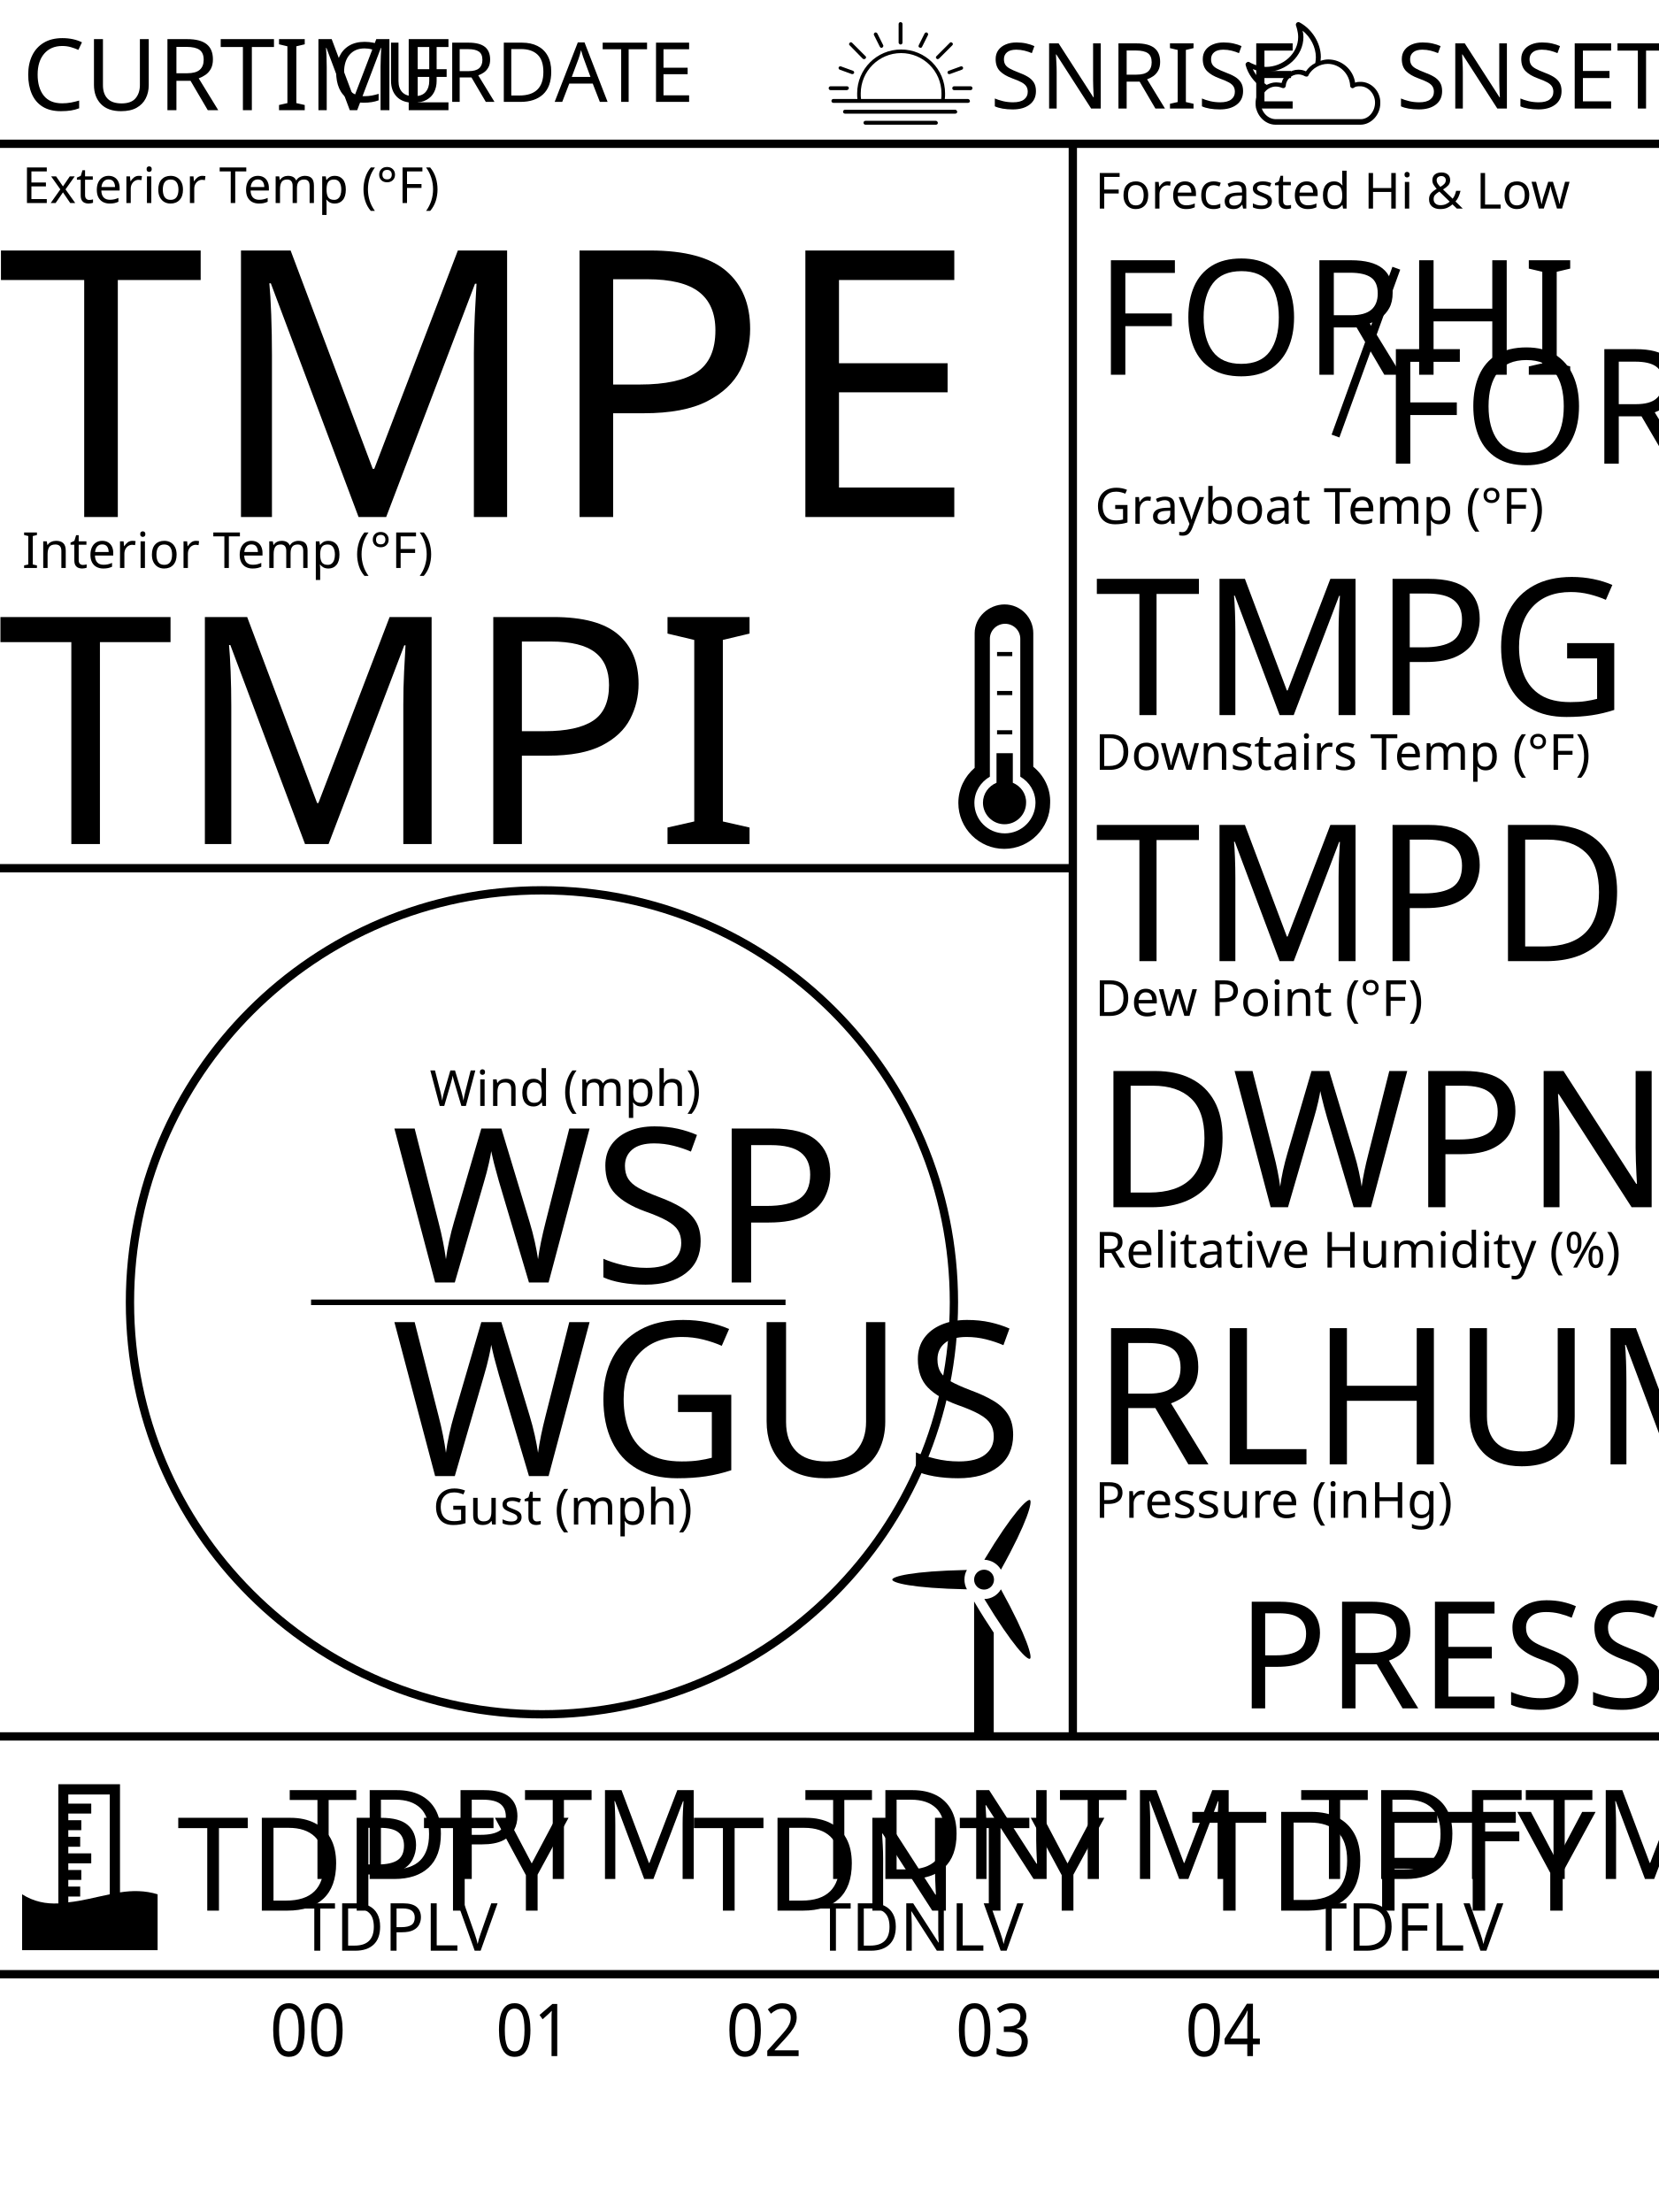
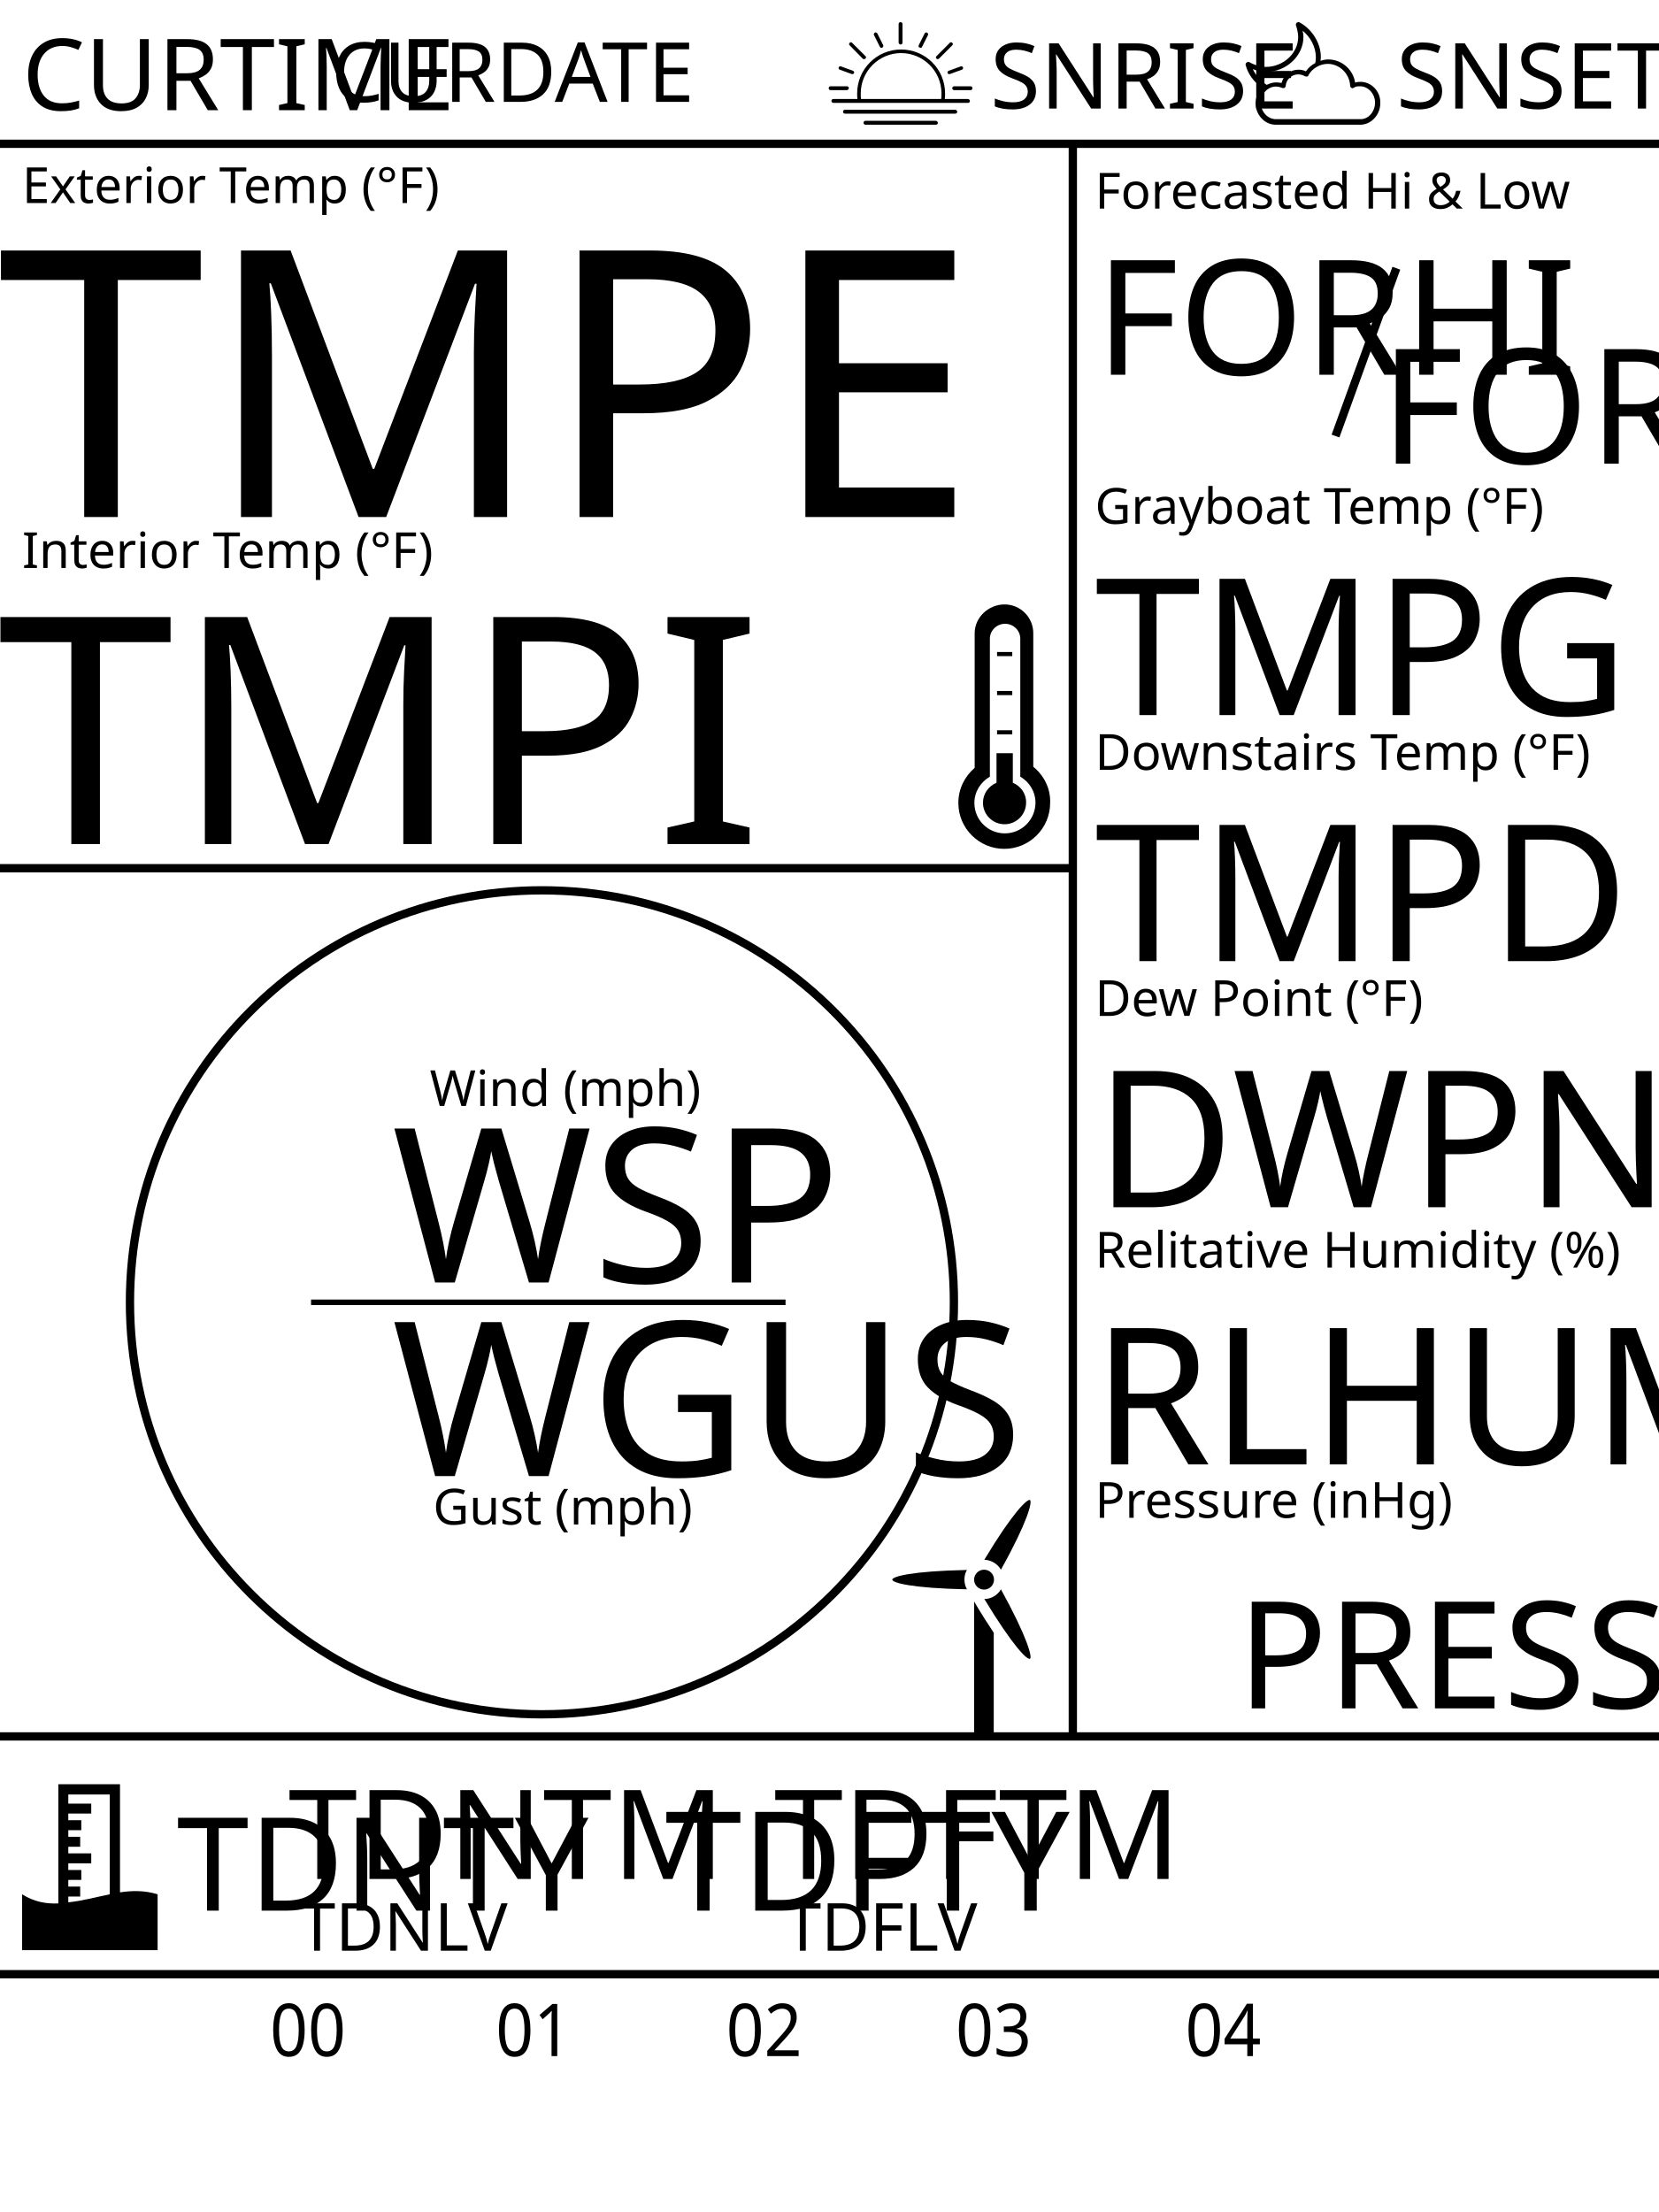
<svg xmlns="http://www.w3.org/2000/svg" version="1.1" id="Layer_1" x="0px" y="0px" width="600px" height="800px" viewBox="0 0 600 800" style="enable-background:new 0 0 600 800;" xml:space="preserve">
  <style type="text/css">
	.st0{fill:none;stroke:#000000;stroke-width:3;stroke-miterlimit:10;}
	.st1{font-family:'DroidSans';}
	.st2{font-size:26.4px;}
	.st3{fill-opacity:0;}
	.st4{font-size:45px;}
	.st5{font-size:24px;}
	.st6{font-size:47px;}
	.st7{font-size:50px;}
	.st8{font-size:78px;}
	.st9{font-size:18px;}
	.st10{fill:none;stroke:#000000;stroke-width:2;stroke-miterlimit:10;}
	.st11{font-size:69px;}
	.st12{font-size:54px;}
	.st13{font-size:58px;}
	.st14{font-size:135px;}
	.st15{font-size:115px;}
	.st16{font-size:33px;}
	.st17{font-size:36px;}
	.st18{font-size:30px;}
</style>
  <g id="layout">
    <line class="st0" x1="388" y1="52" x2="388" y2="628" />
    <line class="st0" x1="388" y1="314" x2="0" y2="314" />
    <line class="st0" x1="0" y1="714" x2="600" y2="714" />
    <line class="st0" x1="0" y1="628" x2="600" y2="628" />
    <line class="st0" x1="0" y1="52" x2="600" y2="52" />
  </g>
  <g id="battery_x5F_display">
    <text id="Sensor00" transform="matrix(0.9091 0 0 1 97.625 743.6249)" class="st1 st2">00</text>
    <text id="Sensor01" transform="matrix(0.9091 0 0 1 179.2812 743.6249)" class="st1 st2">01</text>
    <text id="Sensor02" transform="matrix(0.9091 0 0 1 262.6172 743.6249)" class="st1 st2">02</text>
    <text id="Sensor03" transform="matrix(0.9091 0 0 1 345.625 743.6249)" class="st1 st2">03</text>
    <text id="Sensor04" transform="matrix(0.9091 0 0 1 428.6641 743.6249)" class="st1 st2">04</text>
    <g id="BatSens00">
      <path id="b00Bat4" class="st3" d="M139.7,726.8v2h-4c-2.2,0-4,1.8-4,4v52.3c-0.1,2.2,1.7,4,3.9,4h32.1c2.2,0,4-1.8,4-4V733    c0-2.2-1.8-4-4-4h-4v-2c0-1.1-0.9-2-2-2h-20.1C140.6,724.8,139.7,725.7,139.7,726.8z M165.7,732.9c1.1,0,2,0.9,2,2V783    c0,1.1-0.9,2-2,2h-28.1c-1.1,0-2-0.9-2-2v-48.2c0-1.1,0.9-2,2-2h28.1V732.9z M162.7,773c0.6,0,1,0.4,1,1v6c0,0.6-0.4,1-1,1h-22    c-0.6,0-1-0.4-1-1v-6c0-0.6,0.4-1,1-1H162.7z M162.7,760.9c0.6,0,1,0.4,1,1v6c0,0.6-0.4,1-1,1h-22c-0.6,0-1-0.4-1-1v-6    c0-0.6,0.4-1,1-1H162.7z M162.7,748.9c0.6,0,1,0.4,1,1v6c0,0.6-0.4,1-1,1h-22c-0.6,0-1-0.4-1-1v-6c0-0.6,0.4-1,1-1H162.7z     M162.7,736.9c0.6,0,1,0.4,1,1v6c0,0.6-0.4,1-1,1h-22c-0.6,0-1-0.4-1-1v-6c0-0.6,0.4-1,1-1H162.7z M140.7,760.9h22.1    c0.6,0,1,0.4,1,1v6c0,0.6-0.4,1-1,1h-22.1c-0.6,0-1-0.4-1-1v-6C139.7,761.4,140.1,760.9,140.7,760.9z M140.7,773h22.1    c0.6,0,1,0.4,1,1v6c0,0.6-0.4,1-1,1h-22.1c-0.6,0-1-0.4-1-1v-6C139.7,773.4,140.1,773,140.7,773z M140.7,736.9h22.1    c0.6,0,1,0.4,1,1v6c0,0.6-0.4,1-1,1h-22.1c-0.6,0-1-0.4-1-1v-6C139.7,737.3,140.1,736.9,140.7,736.9z M140.7,748.9h22.1    c0.6,0,1,0.4,1,1v6c0,0.6-0.4,1-1,1h-22.1c-0.6,0-1-0.4-1-1v-6C139.7,749.4,140.1,748.9,140.7,748.9z" />
      <path id="b00Bat3" class="st3" d="M139.6,768v-6c0-0.6,0.4-1,1-1h22.1c0.6,0,1,0.4,1,1v6c0,0.6-0.4,1-1,1h-22.1    C140,769,139.6,768.5,139.6,768z M163.7,780v-6c0-0.6-0.4-1-1-1h-22.1c-0.6,0-1,0.4-1,1v6c0,0.6,0.4,1,1,1h22.1    C163.2,781,163.7,780.5,163.7,780z M163.7,755.9v-6c0-0.6-0.4-1-1-1h-22.1c-0.6,0-1,0.4-1,1v6c0,0.6,0.4,1,1,1h22.1    C163.2,756.9,163.7,756.5,163.7,755.9z M139.6,726.9v2h-4c-2.2,0-4,1.8-4,4V785c0,2.2,1.8,4,4,4h32.1c2.2,0,4-1.8,4-4v-52    c0-2.2-1.8-4-4-4h-4v-2c0-1.1-0.9-2-2-2h-20.1C140.5,724.9,139.6,725.8,139.6,726.9z M165.7,732.9c1.1,0,2,0.9,2,2V783    c0,1.1-0.9,2-2,2h-28.1c-1.1,0-2-0.9-2-2v-48.1c0-1.1,0.9-2,2-2H165.7z" />
      <path id="b00Bat2" class="st3" d="M139.6,768v-6c0-0.6,0.4-1,1-1h22.1c0.6,0,1,0.4,1,1v6c0,0.6-0.4,1-1,1h-22.1    C140,769,139.6,768.5,139.6,768z M163.7,780v-6c0-0.6-0.4-1-1-1h-22.1c-0.6,0-1,0.4-1,1v6c0,0.6,0.4,1,1,1h22.1    C163.2,781,163.7,780.5,163.7,780z M139.6,726.9v2h-4c-2.2,0-4,1.8-4,4V785c0,2.2,1.8,4,4,4h32.1c2.2,0,4-1.8,4-4v-52    c0-2.2-1.8-4-4-4h-4v-2c0-1.1-0.9-2-2-2h-20.1C140.5,724.9,139.6,725.8,139.6,726.9z M165.7,732.9c1.1,0,2,0.9,2,2V783    c0,1.1-0.9,2-2,2h-28.1c-1.1,0-2-0.9-2-2v-48.1c0-1.1,0.9-2,2-2H165.7z" />
      <path id="b00Bat1" class="st3" d="M163.7,780v-6c0-0.6-0.4-1-1-1h-22.1c-0.6,0-1,0.4-1,1v6c0,0.6,0.4,1,1,1h22.1    C163.3,781,163.7,780.5,163.7,780z M139.6,726.9v2h-4c-2.2,0-4,1.8-4,4V785c0,2.2,1.8,4,4,4h32.1c2.2,0,4-1.8,4-4v-52    c0-2.2-1.8-4-4-4h-4v-2c0-1.1-0.9-2-2-2h-20.1C140.6,724.9,139.6,725.8,139.6,726.9z M165.7,732.9c1.1,0,2,0.9,2,2V783    c0,1.1-0.9,2-2,2h-28.1c-1.1,0-2-0.9-2-2v-48.1c0-1.1,0.9-2,2-2H165.7z" />
      <path id="b00Bat0" class="st3" d="M139.6,726.9v2h-4c-2.2,0-4,1.8-4,4V785c0,2.2,1.8,4,4,4h32.1c2.2,0,4-1.8,4-4v-52    c0-2.2-1.8-4-4-4h-4v-2c0-1.1-0.9-2-2-2h-20.1C140.6,724.9,139.6,725.8,139.6,726.9z M165.7,732.9c1.1,0,2,0.9,2,2V783    c0,1.1-0.9,2-2,2h-28.1c-1.1,0-2-0.9-2-2v-48.1c0-1.1,0.9-2,2-2H165.7z" />
    </g>
    <g id="BatSens01">
      <path id="b01Bat4" class="st3" d="M222.5,726.8v2h-4c-2.2,0-4,1.8-4,4v52.3c-0.1,2.2,1.7,4,3.9,4h32.1c2.2,0,4-1.8,4-4V733    c0-2.2-1.8-4-4-4h-4v-2c0-1.1-0.9-2-2-2h-20.1C223.4,724.8,222.5,725.7,222.5,726.8z M248.5,732.9c1.1,0,2,0.9,2,2V783    c0,1.1-0.9,2-2,2h-28.1c-1.1,0-2-0.9-2-2v-48.2c0-1.1,0.9-2,2-2h28.1V732.9z M245.5,773c0.6,0,1,0.4,1,1v6c0,0.6-0.4,1-1,1h-22    c-0.6,0-1-0.4-1-1v-6c0-0.6,0.4-1,1-1H245.5z M245.5,760.9c0.6,0,1,0.4,1,1v6c0,0.6-0.4,1-1,1h-22c-0.6,0-1-0.4-1-1v-6    c0-0.6,0.4-1,1-1H245.5z M245.5,748.9c0.6,0,1,0.4,1,1v6c0,0.6-0.4,1-1,1h-22c-0.6,0-1-0.4-1-1v-6c0-0.6,0.4-1,1-1H245.5z     M245.5,736.9c0.6,0,1,0.4,1,1v6c0,0.6-0.4,1-1,1h-22c-0.6,0-1-0.4-1-1v-6c0-0.6,0.4-1,1-1H245.5z M223.5,760.9h22.1    c0.6,0,1,0.4,1,1v6c0,0.6-0.4,1-1,1h-22.1c-0.6,0-1-0.4-1-1v-6C222.5,761.4,222.9,760.9,223.5,760.9z M223.5,773h22.1    c0.6,0,1,0.4,1,1v6c0,0.6-0.4,1-1,1h-22.1c-0.6,0-1-0.4-1-1v-6C222.5,773.4,222.9,773,223.5,773z M223.5,736.9h22.1    c0.6,0,1,0.4,1,1v6c0,0.6-0.4,1-1,1h-22.1c-0.6,0-1-0.4-1-1v-6C222.5,737.3,222.9,736.9,223.5,736.9z M223.5,748.9h22.1    c0.6,0,1,0.4,1,1v6c0,0.6-0.4,1-1,1h-22.1c-0.6,0-1-0.4-1-1v-6C222.5,749.4,222.9,748.9,223.5,748.9z" />
      <path id="b01Bat3" class="st3" d="M222.4,768v-6c0-0.6,0.4-1,1-1h22.1c0.6,0,1,0.4,1,1v6c0,0.6-0.4,1-1,1h-22.1    C222.8,769,222.4,768.5,222.4,768z M246.5,780v-6c0-0.6-0.4-1-1-1h-22.1c-0.6,0-1,0.4-1,1v6c0,0.6,0.4,1,1,1h22.1    C246,781,246.5,780.5,246.5,780z M246.5,755.9v-6c0-0.6-0.4-1-1-1h-22.1c-0.6,0-1,0.4-1,1v6c0,0.6,0.4,1,1,1h22.1    C246,756.9,246.5,756.5,246.5,755.9z M222.4,726.9v2h-4c-2.2,0-4,1.8-4,4V785c0,2.2,1.8,4,4,4h32.1c2.2,0,4-1.8,4-4v-52    c0-2.2-1.8-4-4-4h-4v-2c0-1.1-0.9-2-2-2h-20.1C223.3,724.9,222.4,725.8,222.4,726.9z M248.5,732.9c1.1,0,2,0.9,2,2V783    c0,1.1-0.9,2-2,2h-28.1c-1.1,0-2-0.9-2-2v-48.1c0-1.1,0.9-2,2-2H248.5z" />
      <path id="b01Bat2" class="st3" d="M222.4,768v-6c0-0.6,0.4-1,1-1h22.1c0.6,0,1,0.4,1,1v6c0,0.6-0.4,1-1,1h-22.1    C222.8,769,222.4,768.5,222.4,768z M246.5,780v-6c0-0.6-0.4-1-1-1h-22.1c-0.6,0-1,0.4-1,1v6c0,0.6,0.4,1,1,1h22.1    C246,781,246.5,780.5,246.5,780z M222.4,726.9v2h-4c-2.2,0-4,1.8-4,4V785c0,2.2,1.8,4,4,4h32.1c2.2,0,4-1.8,4-4v-52    c0-2.2-1.8-4-4-4h-4v-2c0-1.1-0.9-2-2-2h-20.1C223.3,724.9,222.4,725.8,222.4,726.9z M248.5,732.9c1.1,0,2,0.9,2,2V783    c0,1.1-0.9,2-2,2h-28.1c-1.1,0-2-0.9-2-2v-48.1c0-1.1,0.9-2,2-2H248.5z" />
      <path id="b01Bat1" class="st3" d="M246.5,780v-6c0-0.6-0.4-1-1-1h-22.1c-0.6,0-1,0.4-1,1v6c0,0.6,0.4,1,1,1h22.1    C246.1,781,246.5,780.5,246.5,780z M222.4,726.9v2h-4c-2.2,0-4,1.8-4,4V785c0,2.2,1.8,4,4,4h32.1c2.2,0,4-1.8,4-4v-52    c0-2.2-1.8-4-4-4h-4v-2c0-1.1-0.9-2-2-2h-20.1C223.4,724.9,222.4,725.8,222.4,726.9z M248.5,732.9c1.1,0,2,0.9,2,2V783    c0,1.1-0.9,2-2,2h-28.1c-1.1,0-2-0.9-2-2v-48.1c0-1.1,0.9-2,2-2H248.5z" />
      <path id="b01Bat0" class="st3" d="M222.4,726.9v2h-4c-2.2,0-4,1.8-4,4V785c0,2.2,1.8,4,4,4h32.1c2.2,0,4-1.8,4-4v-52    c0-2.2-1.8-4-4-4h-4v-2c0-1.1-0.9-2-2-2h-20.1C223.4,724.9,222.4,725.8,222.4,726.9z M248.5,732.9c1.1,0,2,0.9,2,2V783    c0,1.1-0.9,2-2,2h-28.1c-1.1,0-2-0.9-2-2v-48.1c0-1.1,0.9-2,2-2H248.5z" />
    </g>
    <g id="BatSens02">
      <path id="b02Bat4" class="st3" d="M305.7,726.8v2h-4c-2.2,0-4,1.8-4,4v52.3c-0.1,2.2,1.7,4,3.9,4h32.1c2.2,0,4-1.8,4-4V733    c0-2.2-1.8-4-4-4h-4v-2c0-1.1-0.9-2-2-2h-20.1C306.6,724.8,305.7,725.7,305.7,726.8z M331.7,732.9c1.1,0,2,0.9,2,2V783    c0,1.1-0.9,2-2,2h-28.1c-1.1,0-2-0.9-2-2v-48.2c0-1.1,0.9-2,2-2h28.1V732.9z M328.7,773c0.6,0,1,0.4,1,1v6c0,0.6-0.4,1-1,1h-22    c-0.6,0-1-0.4-1-1v-6c0-0.6,0.4-1,1-1H328.7z M328.7,760.9c0.6,0,1,0.4,1,1v6c0,0.6-0.4,1-1,1h-22c-0.6,0-1-0.4-1-1v-6    c0-0.6,0.4-1,1-1H328.7z M328.7,748.9c0.6,0,1,0.4,1,1v6c0,0.6-0.4,1-1,1h-22c-0.6,0-1-0.4-1-1v-6c0-0.6,0.4-1,1-1H328.7z     M328.7,736.9c0.6,0,1,0.4,1,1v6c0,0.6-0.4,1-1,1h-22c-0.6,0-1-0.4-1-1v-6c0-0.6,0.4-1,1-1H328.7z M306.7,760.9h22.1    c0.6,0,1,0.4,1,1v6c0,0.6-0.4,1-1,1h-22.1c-0.6,0-1-0.4-1-1v-6C305.7,761.4,306.1,760.9,306.7,760.9z M306.7,773h22.1    c0.6,0,1,0.4,1,1v6c0,0.6-0.4,1-1,1h-22.1c-0.6,0-1-0.4-1-1v-6C305.7,773.4,306.1,773,306.7,773z M306.7,736.9h22.1    c0.6,0,1,0.4,1,1v6c0,0.6-0.4,1-1,1h-22.1c-0.6,0-1-0.4-1-1v-6C305.7,737.3,306.1,736.9,306.7,736.9z M306.7,748.9h22.1    c0.6,0,1,0.4,1,1v6c0,0.6-0.4,1-1,1h-22.1c-0.6,0-1-0.4-1-1v-6C305.7,749.4,306.1,748.9,306.7,748.9z" />
      <path id="b02Bat3" class="st3" d="M305.6,768v-6c0-0.6,0.4-1,1-1h22.1c0.6,0,1,0.4,1,1v6c0,0.6-0.4,1-1,1h-22.1    C306,769,305.6,768.5,305.6,768z M329.7,780v-6c0-0.6-0.4-1-1-1h-22.1c-0.6,0-1,0.4-1,1v6c0,0.6,0.4,1,1,1h22.1    C329.2,781,329.7,780.5,329.7,780z M329.7,755.9v-6c0-0.6-0.4-1-1-1h-22.1c-0.6,0-1,0.4-1,1v6c0,0.6,0.4,1,1,1h22.1    C329.2,756.9,329.7,756.5,329.7,755.9z M305.6,726.9v2h-4c-2.2,0-4,1.8-4,4V785c0,2.2,1.8,4,4,4h32.1c2.2,0,4-1.8,4-4v-52    c0-2.2-1.8-4-4-4h-4v-2c0-1.1-0.9-2-2-2h-20.1C306.5,724.9,305.6,725.8,305.6,726.9z M331.7,732.9c1.1,0,2,0.9,2,2V783    c0,1.1-0.9,2-2,2h-28.1c-1.1,0-2-0.9-2-2v-48.1c0-1.1,0.9-2,2-2H331.7z" />
      <path id="b02Bat2" class="st3" d="M305.6,768v-6c0-0.6,0.4-1,1-1h22.1c0.6,0,1,0.4,1,1v6c0,0.6-0.4,1-1,1h-22.1    C306,769,305.6,768.5,305.6,768z M329.7,780v-6c0-0.6-0.4-1-1-1h-22.1c-0.6,0-1,0.4-1,1v6c0,0.6,0.4,1,1,1h22.1    C329.2,781,329.7,780.5,329.7,780z M305.6,726.9v2h-4c-2.2,0-4,1.8-4,4V785c0,2.2,1.8,4,4,4h32.1c2.2,0,4-1.8,4-4v-52    c0-2.2-1.8-4-4-4h-4v-2c0-1.1-0.9-2-2-2h-20.1C306.5,724.9,305.6,725.8,305.6,726.9z M331.7,732.9c1.1,0,2,0.9,2,2V783    c0,1.1-0.9,2-2,2h-28.1c-1.1,0-2-0.9-2-2v-48.1c0-1.1,0.9-2,2-2H331.7z" />
      <path id="b02Bat1" class="st3" d="M329.7,780v-6c0-0.6-0.4-1-1-1h-22.1c-0.6,0-1,0.4-1,1v6c0,0.6,0.4,1,1,1h22.1    C329.3,781,329.7,780.5,329.7,780z M305.6,726.9v2h-4c-2.2,0-4,1.8-4,4V785c0,2.2,1.8,4,4,4h32.1c2.2,0,4-1.8,4-4v-52    c0-2.2-1.8-4-4-4h-4v-2c0-1.1-0.9-2-2-2h-20.1C306.6,724.9,305.6,725.8,305.6,726.9z M331.7,732.9c1.1,0,2,0.9,2,2V783    c0,1.1-0.9,2-2,2h-28.1c-1.1,0-2-0.9-2-2v-48.1c0-1.1,0.9-2,2-2H331.7z" />
      <path id="b02Bat0" class="st3" d="M305.6,726.9v2h-4c-2.2,0-4,1.8-4,4V785c0,2.2,1.8,4,4,4h32.1c2.2,0,4-1.8,4-4v-52    c0-2.2-1.8-4-4-4h-4v-2c0-1.1-0.9-2-2-2h-20.1C306.6,724.9,305.6,725.8,305.6,726.9z M331.7,732.9c1.1,0,2,0.9,2,2V783    c0,1.1-0.9,2-2,2h-28.1c-1.1,0-2-0.9-2-2v-48.1c0-1.1,0.9-2,2-2H331.7z" />
    </g>
    <g id="BatSens03">
      <path id="b03Bat4" class="st3" d="M388.7,726.8v2h-4c-2.2,0-4,1.8-4,4v52.3c-0.1,2.2,1.7,4,3.9,4h32.1c2.2,0,4-1.8,4-4V733    c0-2.2-1.8-4-4-4h-4v-2c0-1.1-0.9-2-2-2h-20.1C389.6,724.8,388.7,725.7,388.7,726.8z M414.7,732.9c1.1,0,2,0.9,2,2V783    c0,1.1-0.9,2-2,2h-28.1c-1.1,0-2-0.9-2-2v-48.2c0-1.1,0.9-2,2-2h28.1V732.9z M411.7,773c0.6,0,1,0.4,1,1v6c0,0.6-0.4,1-1,1h-22    c-0.6,0-1-0.4-1-1v-6c0-0.6,0.4-1,1-1H411.7z M411.7,760.9c0.6,0,1,0.4,1,1v6c0,0.6-0.4,1-1,1h-22c-0.6,0-1-0.4-1-1v-6    c0-0.6,0.4-1,1-1H411.7z M411.7,748.9c0.6,0,1,0.4,1,1v6c0,0.6-0.4,1-1,1h-22c-0.6,0-1-0.4-1-1v-6c0-0.6,0.4-1,1-1H411.7z     M411.7,736.9c0.6,0,1,0.4,1,1v6c0,0.6-0.4,1-1,1h-22c-0.6,0-1-0.4-1-1v-6c0-0.6,0.4-1,1-1H411.7z M389.7,760.9h22.1    c0.6,0,1,0.4,1,1v6c0,0.6-0.4,1-1,1h-22.1c-0.6,0-1-0.4-1-1v-6C388.7,761.4,389.1,760.9,389.7,760.9z M389.7,773h22.1    c0.6,0,1,0.4,1,1v6c0,0.6-0.4,1-1,1h-22.1c-0.6,0-1-0.4-1-1v-6C388.7,773.4,389.1,773,389.7,773z M389.7,736.9h22.1    c0.6,0,1,0.4,1,1v6c0,0.6-0.4,1-1,1h-22.1c-0.6,0-1-0.4-1-1v-6C388.7,737.3,389.1,736.9,389.7,736.9z M389.7,748.9h22.1    c0.6,0,1,0.4,1,1v6c0,0.6-0.4,1-1,1h-22.1c-0.6,0-1-0.4-1-1v-6C388.7,749.4,389.1,748.9,389.7,748.9z" />
      <path id="b03Bat3" class="st3" d="M388.6,768v-6c0-0.6,0.4-1,1-1h22.1c0.6,0,1,0.4,1,1v6c0,0.6-0.4,1-1,1h-22.1    C389,769,388.6,768.5,388.6,768z M412.7,780v-6c0-0.6-0.4-1-1-1h-22.1c-0.6,0-1,0.4-1,1v6c0,0.6,0.4,1,1,1h22.1    C412.2,781,412.7,780.5,412.7,780z M412.7,755.9v-6c0-0.6-0.4-1-1-1h-22.1c-0.6,0-1,0.4-1,1v6c0,0.6,0.4,1,1,1h22.1    C412.2,756.9,412.7,756.5,412.7,755.9z M388.6,726.9v2h-4c-2.2,0-4,1.8-4,4V785c0,2.2,1.8,4,4,4h32.1c2.2,0,4-1.8,4-4v-52    c0-2.2-1.8-4-4-4h-4v-2c0-1.1-0.9-2-2-2h-20.1C389.5,724.9,388.6,725.8,388.6,726.9z M414.7,732.9c1.1,0,2,0.9,2,2V783    c0,1.1-0.9,2-2,2h-28.1c-1.1,0-2-0.9-2-2v-48.1c0-1.1,0.9-2,2-2H414.7z" />
      <path id="b03Bat2" class="st3" d="M388.6,768v-6c0-0.6,0.4-1,1-1h22.1c0.6,0,1,0.4,1,1v6c0,0.6-0.4,1-1,1h-22.1    C389,769,388.6,768.5,388.6,768z M412.7,780v-6c0-0.6-0.4-1-1-1h-22.1c-0.6,0-1,0.4-1,1v6c0,0.6,0.4,1,1,1h22.1    C412.2,781,412.7,780.5,412.7,780z M388.6,726.9v2h-4c-2.2,0-4,1.8-4,4V785c0,2.2,1.8,4,4,4h32.1c2.2,0,4-1.8,4-4v-52    c0-2.2-1.8-4-4-4h-4v-2c0-1.1-0.9-2-2-2h-20.1C389.5,724.9,388.6,725.8,388.6,726.9z M414.7,732.9c1.1,0,2,0.9,2,2V783    c0,1.1-0.9,2-2,2h-28.1c-1.1,0-2-0.9-2-2v-48.1c0-1.1,0.9-2,2-2H414.7z" />
      <path id="b03Bat1" class="st3" d="M412.7,780v-6c0-0.6-0.4-1-1-1h-22.1c-0.6,0-1,0.4-1,1v6c0,0.6,0.4,1,1,1h22.1    C412.3,781,412.7,780.5,412.7,780z M388.6,726.9v2h-4c-2.2,0-4,1.8-4,4V785c0,2.2,1.8,4,4,4h32.1c2.2,0,4-1.8,4-4v-52    c0-2.2-1.8-4-4-4h-4v-2c0-1.1-0.9-2-2-2h-20.1C389.6,724.9,388.6,725.8,388.6,726.9z M414.7,732.9c1.1,0,2,0.9,2,2V783    c0,1.1-0.9,2-2,2h-28.1c-1.1,0-2-0.9-2-2v-48.1c0-1.1,0.9-2,2-2H414.7z" />
      <path id="b03Bat0" class="st3" d="M388.6,726.9v2h-4c-2.2,0-4,1.8-4,4V785c0,2.2,1.8,4,4,4h32.1c2.2,0,4-1.8,4-4v-52    c0-2.2-1.8-4-4-4h-4v-2c0-1.1-0.9-2-2-2h-20.1C389.6,724.9,388.6,725.8,388.6,726.9z M414.7,732.9c1.1,0,2,0.9,2,2V783    c0,1.1-0.9,2-2,2h-28.1c-1.1,0-2-0.9-2-2v-48.1c0-1.1,0.9-2,2-2H414.7z" />
    </g>
    <g id="BatSens04">
      <path id="b04Bat4" class="st3" d="M470.4,726.8v2h-4c-2.2,0-4,1.8-4,4v52.3c-0.1,2.2,1.7,4,3.9,4h32.1c2.2,0,4-1.8,4-4V733    c0-2.2-1.8-4-4-4h-4v-2c0-1.1-0.9-2-2-2h-20.1C471.3,724.8,470.4,725.7,470.4,726.8z M496.4,732.9c1.1,0,2,0.9,2,2V783    c0,1.1-0.9,2-2,2h-28.1c-1.1,0-2-0.9-2-2v-48.2c0-1.1,0.9-2,2-2h28.1V732.9z M493.4,773c0.6,0,1,0.4,1,1v6c0,0.6-0.4,1-1,1h-22    c-0.6,0-1-0.4-1-1v-6c0-0.6,0.4-1,1-1H493.4z M493.4,760.9c0.6,0,1,0.4,1,1v6c0,0.6-0.4,1-1,1h-22c-0.6,0-1-0.4-1-1v-6    c0-0.6,0.4-1,1-1H493.4z M493.4,748.9c0.6,0,1,0.4,1,1v6c0,0.6-0.4,1-1,1h-22c-0.6,0-1-0.4-1-1v-6c0-0.6,0.4-1,1-1H493.4z     M493.4,736.9c0.6,0,1,0.4,1,1v6c0,0.6-0.4,1-1,1h-22c-0.6,0-1-0.4-1-1v-6c0-0.6,0.4-1,1-1H493.4z M471.4,760.9h22.1    c0.6,0,1,0.4,1,1v6c0,0.6-0.4,1-1,1h-22.1c-0.6,0-1-0.4-1-1v-6C470.4,761.4,470.8,760.9,471.4,760.9z M471.4,773h22.1    c0.6,0,1,0.4,1,1v6c0,0.6-0.4,1-1,1h-22.1c-0.6,0-1-0.4-1-1v-6C470.4,773.4,470.8,773,471.4,773z M471.4,736.9h22.1    c0.6,0,1,0.4,1,1v6c0,0.6-0.4,1-1,1h-22.1c-0.6,0-1-0.4-1-1v-6C470.4,737.3,470.8,736.9,471.4,736.9z M471.4,748.9h22.1    c0.6,0,1,0.4,1,1v6c0,0.6-0.4,1-1,1h-22.1c-0.6,0-1-0.4-1-1v-6C470.4,749.4,470.8,748.9,471.4,748.9z" />
      <path id="b04Bat3" class="st3" d="M470.3,768v-6c0-0.6,0.4-1,1-1h22.1c0.6,0,1,0.4,1,1v6c0,0.6-0.4,1-1,1h-22.1    C470.7,769,470.3,768.5,470.3,768z M494.4,780v-6c0-0.6-0.4-1-1-1h-22.1c-0.6,0-1,0.4-1,1v6c0,0.6,0.4,1,1,1h22.1    C493.9,781,494.4,780.5,494.4,780z M494.4,755.9v-6c0-0.6-0.4-1-1-1h-22.1c-0.6,0-1,0.4-1,1v6c0,0.6,0.4,1,1,1h22.1    C493.9,756.9,494.4,756.5,494.4,755.9z M470.3,726.9v2h-4c-2.2,0-4,1.8-4,4V785c0,2.2,1.8,4,4,4h32.1c2.2,0,4-1.8,4-4v-52    c0-2.2-1.8-4-4-4h-4v-2c0-1.1-0.9-2-2-2h-20.1C471.2,724.9,470.3,725.8,470.3,726.9z M496.4,732.9c1.1,0,2,0.9,2,2V783    c0,1.1-0.9,2-2,2h-28.1c-1.1,0-2-0.9-2-2v-48.1c0-1.1,0.9-2,2-2H496.4z" />
      <path id="b04Bat2" class="st3" d="M470.3,768v-6c0-0.6,0.4-1,1-1h22.1c0.6,0,1,0.4,1,1v6c0,0.6-0.4,1-1,1h-22.1    C470.7,769,470.3,768.5,470.3,768z M494.4,780v-6c0-0.6-0.4-1-1-1h-22.1c-0.6,0-1,0.4-1,1v6c0,0.6,0.4,1,1,1h22.1    C493.9,781,494.4,780.5,494.4,780z M470.3,726.9v2h-4c-2.2,0-4,1.8-4,4V785c0,2.2,1.8,4,4,4h32.1c2.2,0,4-1.8,4-4v-52    c0-2.2-1.8-4-4-4h-4v-2c0-1.1-0.9-2-2-2h-20.1C471.2,724.9,470.3,725.8,470.3,726.9z M496.4,732.9c1.1,0,2,0.9,2,2V783    c0,1.1-0.9,2-2,2h-28.1c-1.1,0-2-0.9-2-2v-48.1c0-1.1,0.9-2,2-2H496.4z" />
      <path id="b04Bat1" class="st3" d="M494.4,780v-6c0-0.6-0.4-1-1-1h-22.1c-0.6,0-1,0.4-1,1v6c0,0.6,0.4,1,1,1h22.1    C494,781,494.4,780.5,494.4,780z M470.3,726.9v2h-4c-2.2,0-4,1.8-4,4V785c0,2.2,1.8,4,4,4h32.1c2.2,0,4-1.8,4-4v-52    c0-2.2-1.8-4-4-4h-4v-2c0-1.1-0.9-2-2-2h-20.1C471.3,724.9,470.3,725.8,470.3,726.9z M496.4,732.9c1.1,0,2,0.9,2,2V783    c0,1.1-0.9,2-2,2h-28.1c-1.1,0-2-0.9-2-2v-48.1c0-1.1,0.9-2,2-2H496.4z" />
      <path id="b04Bat0" class="st3" d="M470.3,726.9v2h-4c-2.2,0-4,1.8-4,4V785c0,2.2,1.8,4,4,4h32.1c2.2,0,4-1.8,4-4v-52    c0-2.2-1.8-4-4-4h-4v-2c0-1.1-0.9-2-2-2h-20.1C471.3,724.9,470.3,725.8,470.3,726.9z M496.4,732.9c1.1,0,2,0.9,2,2V783    c0,1.1-0.9,2-2,2h-28.1c-1.1,0-2-0.9-2-2v-48.1c0-1.1,0.9-2,2-2H496.4z" />
    </g>
  </g>
  <g id="tide_x5F_display">
    <path d="M8,705.3v-20.2c4.3,2.7,8.6,3.5,13.1,3.3v-43.1h22.3v39.1c4.5-0.7,9.1-0.7,13.6,0.7v20.2H8z M39.7,685.1V649h-15v3.3H33   v3.6h-8.3v2.4h4.7v3.6h-4.7v2.4H29v3.6h-4.3v2.4H33v3.6h-8.3v2.4h4.7v3.6h-4.7v2.4H29v3.6h-4.3v2.1   C29.7,687.5,34.7,686.1,39.7,685.1z" />
-     <text transform="matrix(1 0 0 1 290.8272 679.5577)" class="st1 st4">TDNTM</text>
-     <text transform="matrix(1 0 0 1 294.5734 705.4993)" class="st1 st5">TDNLV</text>
-     <text transform="matrix(1 0 0 1 250.5001 690.9996)" class="st1 st6">TDNTY</text>
-     <text transform="matrix(1 0 0 1 104.3272 679.5577)" class="st1 st4">TDPTM</text>
-     <text transform="matrix(1 0 0 1 108.0734 705.4993)" class="st1 st5">TDPLV</text>
-     <text transform="matrix(1 0 0 1 64.0001 690.9996)" class="st1 st6">TDPTY</text>
-     <text transform="matrix(1 0 0 1 470.1398 679.5577)" class="st1 st4">TDFTM</text>
-     <text transform="matrix(1 0 0 1 473.886 705.4993)" class="st1 st5">TDFLV</text>
-     <text transform="matrix(1 0 0 1 430.7133 690.9996)" class="st1 st7">TDFTY</text>
+     <text transform="matrix(1 0 0 1 104.254 679.5577)" class="st1 st4">TDNTM</text>
+     <text transform="matrix(1 0 0 1 108.0002 705.4993)" class="st1 st5">TDNLV</text>
+     <text transform="matrix(1 0 0 1 63.9269 690.9996)" class="st1 st6">TDNTY</text>
+     <text transform="matrix(1 0 0 1 279.9269 679.5577)" class="st1 st4">TDFTM</text>
+     <text transform="matrix(1 0 0 1 283.6731 705.4993)" class="st1 st5">TDFLV</text>
+     <text transform="matrix(1 0 0 1 240.5004 690.9996)" class="st1 st7">TDFTY</text>
  </g>
  <g id="wind_x5F_display">
    <g id="Windmill_x5F_Gfx">
      <circle cx="355.9" cy="571.3" r="3.6" />
      <path d="M362,567.7c9.8-17.6,11.4-24.6,10.5-25.2c-0.9-0.5-6.2,4.4-16.5,21.6C358.5,564.2,360.8,565.6,362,567.7z" />
      <path d="M348.8,571.3c0-1.3,0.3-2.5,0.9-3.5c-20.1,0.4-27,2.4-27,3.5s6.9,3.1,27,3.5C349.1,573.7,348.8,572.5,348.8,571.3z" />
      <path d="M362,574.8c-1.2,2.1-3.5,3.5-6,3.5c10.4,17.2,15.6,22.2,16.5,21.6C373.4,599.5,371.7,592.4,362,574.8z" />
      <path d="M352.3,579.2v1.5v47.4h7.1v-37.6C357.4,587.5,355,583.8,352.3,579.2z" />
    </g>
    <path id="wdno" class="st3" d="M214.4,338.7l-15.5-15.5c0,0,0,0,0-0.1c-0.6-0.6-1.2-0.9-2-1.1c0,0,0,0-0.1,0   c-0.3-0.1-0.5-0.1-0.8-0.1l0,0l0,0c-0.3,0-0.5,0-0.8,0.1c0,0,0,0-0.1,0c-0.7,0.2-1.4,0.5-2,1.1c0,0,0,0,0,0.1l-15.5,15.5   c-1.6,1.6-1.6,4.1,0,5.7s4.1,1.6,5.7,0l8.7-8.7V363c0,2.2,1.8,4,4,4s4-1.8,4-4v-27.3l8.7,8.7c1.6,1.6,4.1,1.6,5.7,0   S215.9,340.3,214.4,338.7z" />
    <path id="wdso" class="st3" d="M177.6,603.3l15.5,15.5c0,0,0,0,0,0.1c0.6,0.6,1.2,0.9,2,1.1c0,0,0,0,0.1,0c0.3,0.1,0.5,0.1,0.8,0.1   l0,0l0,0c0.3,0,0.5,0,0.8-0.1c0,0,0,0,0.1,0c0.7-0.2,1.4-0.5,2-1.1c0,0,0,0,0-0.1l15.5-15.5c1.6-1.6,1.6-4.1,0-5.7s-4.1-1.6-5.7,0   l-8.7,8.7V579c0-2.2-1.8-4-4-4s-4,1.8-4,4v27.3l-8.7-8.7c-1.6-1.6-4.1-1.6-5.7,0C176.1,599.2,176.1,601.7,177.6,603.3z" />
    <path id="wdse" class="st3" d="M275.2,575h21.9c0,0,0,0,0.1,0c0.8,0,1.5-0.2,2.1-0.6c0,0,0,0,0.1,0c0.2-0.1,0.4-0.3,0.6-0.5l0,0   l0,0c0.2-0.2,0.4-0.4,0.5-0.6c0,0,0,0,0-0.1c0.4-0.6,0.6-1.4,0.6-2.1c0,0,0,0,0-0.1v-22c0-2.2-1.8-4-4-4s-4,1.8-4,4v12.3L273.8,542   c-1.6-1.6-4.1-1.6-5.7,0s-1.6,4.1,0,5.7l19.3,19.3h-12.3c-2.2,0-4,1.8-4,4C271.2,573.2,273,575,275.2,575z" />
    <path id="wdnw" class="st3" d="M116.8,365.8H94.9c0,0,0,0-0.1,0c-0.8,0-1.5,0.2-2.1,0.6c0,0,0,0-0.1,0c-0.2,0.1-0.4,0.3-0.6,0.5   l0,0l0,0c-0.2,0.2-0.4,0.4-0.5,0.6c0,0,0,0,0,0.1c-0.4,0.6-0.6,1.4-0.6,2.1c0,0,0,0,0,0.1v21.9c0,2.2,1.8,4,4,4s4-1.8,4-4v-12.3   l19.3,19.3c1.6,1.6,4.1,1.6,5.7,0s1.6-4.1,0-5.7l-19.3-19.3h12.3c2.2,0,4-1.8,4-4C120.8,367.6,119,365.8,116.8,365.8z" />
    <path id="wdsw" class="st3" d="M90.7,550.4v21.9c0,0,0,0,0,0.1c0,0.8,0.2,1.5,0.6,2.1c0,0,0,0,0,0.1c0.1,0.2,0.3,0.4,0.5,0.6l0,0   l0,0c0.2,0.2,0.4,0.4,0.6,0.5c0,0,0,0,0.1,0c0.6,0.4,1.4,0.6,2.1,0.6c0,0,0,0,0.1,0h21.9c2.2,0,4-1.8,4-4s-1.8-4-4-4h-12.3   l19.3-19.3c1.6-1.6,1.6-4.1,0-5.7c-1.6-1.6-4.1-1.6-5.7,0l-19.3,19.3v-12.3c0-2.2-1.8-4-4-4C92.5,546.4,90.7,548.2,90.7,550.4z" />
    <path id="wdea" class="st3" d="M328.3,489.4l15.5-15.5c0,0,0,0,0.1,0c0.6-0.6,0.9-1.2,1.1-2c0,0,0,0,0-0.1c0.1-0.3,0.1-0.5,0.1-0.8   l0,0l0,0c0-0.3,0-0.5-0.1-0.8c0,0,0,0,0-0.1c-0.2-0.7-0.5-1.4-1.1-2c0,0,0,0-0.1,0l-15.5-15.5c-1.6-1.6-4.1-1.6-5.7,0   s-1.6,4.1,0,5.7l8.7,8.7H304c-2.2,0-4,1.8-4,4s1.8,4,4,4h27.3l-8.7,8.7c-1.6,1.6-1.6,4.1,0,5.7   C324.2,490.9,326.7,490.9,328.3,489.4z" />
    <path id="wdwe" class="st3" d="M63.7,452.6l-15.5,15.5c0,0,0,0-0.1,0c-0.6,0.6-0.9,1.2-1.1,2c0,0,0,0,0,0.1   c-0.1,0.3-0.1,0.5-0.1,0.8l0,0l0,0c0,0.3,0,0.5,0.1,0.8c0,0,0,0,0,0.1c0.2,0.7,0.5,1.4,1.1,2c0,0,0,0,0.1,0l15.5,15.5   c1.6,1.6,4.1,1.6,5.7,0s1.6-4.1,0-5.7l-8.7-8.7H88c2.2,0,4-1.8,4-4s-1.8-4-4-4H60.7l8.7-8.7c1.6-1.6,1.6-4.1,0-5.7   C67.8,451.1,65.3,451.1,63.7,452.6z" />
    <path id="wdne" class="st3" d="M301.2,391.8v-21.9c0,0,0,0,0-0.1c0-0.8-0.2-1.5-0.6-2.1c0,0,0,0,0-0.1c-0.1-0.2-0.3-0.4-0.5-0.6   l0,0l0,0c-0.2-0.2-0.4-0.4-0.6-0.5c0,0,0,0-0.1,0c-0.6-0.4-1.4-0.6-2.1-0.6c0,0,0,0-0.1,0h-21.9c-2.2,0-4,1.8-4,4s1.8,4,4,4h12.3   l-19.3,19.3c-1.6,1.6-1.6,4.1,0,5.7s4.1,1.6,5.7,0l19.3-19.3v12.3c0,2.2,1.8,4,4,4C299.4,395.8,301.2,394,301.2,391.8z" />
    <text transform="matrix(1 0 0 1 141.6998 463.833)" class="st1 st8">WSP</text>
    <text transform="matrix(1 0 0 1 141.6997 533.8461)" class="st1 st8">WGUS</text>
    <text transform="matrix(1 0 0 1 155.4142 399.9879)" class="st1 st9">Wind (mph)</text>
    <text transform="matrix(1 0 0 1 156.6021 551.3571)" class="st1 st9">Gust (mph)</text>
    <line class="st10" x1="112.5" y1="471" x2="284.1" y2="471" />
    <circle id="Wind_x5F_Circle" class="st0" cx="196" cy="471" r="149" />
  </g>
  <g id="temp_x5F_display">
    <line class="st0" x1="505" y1="97" x2="483" y2="157.7" />
    <path id="ple" class="st3" d="M424.5,611.9l15.5-15.5c0,0,0,0,0.1,0c0.6-0.6,0.9-1.2,1.1-2c0,0,0,0,0-0.1c0.1-0.3,0.1-0.5,0.1-0.8   l0,0l0,0c0-0.3,0-0.5-0.1-0.8c0,0,0,0,0-0.1c-0.2-0.7-0.5-1.4-1.1-2c0,0,0,0-0.1,0l-15.5-15.5c-1.6-1.6-4.1-1.6-5.7,0   s-1.6,4.1,0,5.7l8.7,8.7h-27.3c-2.2,0-4,1.8-4,4s1.8,4,4,4h27.3l-8.7,8.7c-1.6,1.6-1.6,4.1,0,5.7   C420.4,613.5,422.9,613.5,424.5,611.9z" />
    <path id="pup" class="st3" d="M437.2,587.8l-15.5-15.5c0,0,0,0,0-0.1c-0.6-0.6-1.2-0.9-2-1.1c0,0,0,0-0.1,0   c-0.3-0.1-0.5-0.1-0.8-0.1l0,0l0,0c-0.3,0-0.5,0-0.8,0.1c0,0,0,0-0.1,0c-0.7,0.2-1.4,0.5-2,1.1c0,0,0,0,0,0.1l-15.5,15.5   c-1.6,1.6-1.6,4.1,0,5.7c1.6,1.6,4.1,1.6,5.7,0l8.7-8.7v27.3c0,2.2,1.8,4,4,4s4-1.8,4-4v-27.3l8.7,8.7c1.6,1.6,4.1,1.6,5.7,0   C438.8,591.9,438.8,589.4,437.2,587.8z" />
    <path id="pdn" class="st3" d="M400.4,599.3l15.5,15.5c0,0,0,0,0,0.1c0.6,0.6,1.2,0.9,2,1.1c0,0,0,0,0.1,0c0.3,0.1,0.5,0.1,0.8,0.1   l0,0l0,0c0.3,0,0.5,0,0.8-0.1c0,0,0,0,0.1,0c0.7-0.2,1.4-0.5,2-1.1c0,0,0,0,0-0.1l15.5-15.5c1.6-1.6,1.6-4.1,0-5.7   c-1.6-1.6-4.1-1.6-5.7,0l-8.7,8.7V575c0-2.2-1.8-4-4-4s-4,1.8-4,4v27.3l-8.7-8.7c-1.6-1.6-4.1-1.6-5.7,0   C398.8,595.2,398.8,597.7,400.4,599.3z" />
    <text transform="matrix(1 0 0 1 396 189.4258)" class="st1 st9">Grayboat Temp (°F)</text>
    <text transform="matrix(1 0 0 1 8 205.4259)" class="st1 st9">Interior Temp (°F)</text>
    <text transform="matrix(1 0 0 1 396 258.6137)" class="st1 st11">TMPG</text>
    <text transform="matrix(1 0 0 1 396 278.426)" class="st1 st9">Downstairs Temp (°F)</text>
    <text transform="matrix(1 0 0 1 396 347.614)" class="st1 st11">TMPD</text>
    <text transform="matrix(1 0 0 1 396 367.4258)" class="st1 st9">Dew Point (°F)</text>
    <text transform="matrix(1 0 0 1 396 436.6137)" class="st1 st11">DWPNT</text>
    <text transform="matrix(1 0 0 1 396 458.4256)" class="st1 st9">Relitative Humidity (%)</text>
    <text transform="matrix(1 0 0 1 395.1501 529.6135)" class="st1 st11">RLHUM</text>
    <text transform="matrix(1 0 0 1 396 548.9193)" class="st1 st9">Pressure (inHg)</text>
    <text transform="matrix(1 0 0 1 447.474 617.8477)" class="st1 st12">PRESS</text>
    <text transform="matrix(1 0 0 1 396 75.4262)" class="st1 st9">Forecasted Hi &amp; Low</text>
    <text transform="matrix(1 0 0 1 396.15 135.5298)" class="st1 st13">FORHI</text>
    <text transform="matrix(1 0 0 1 499.2084 167.6878)" class="st1 st13">FORLO</text>
    <text transform="matrix(1 0 0 1 8 73.4258)" class="st1 st9">Exterior Temp (°F)</text>
    <text transform="matrix(1 0 0 1 -1 186.9874)" class="st1 st14">TMPE</text>
    <text transform="matrix(1 0 0 1 -1 305.2676)" class="st1 st15">TMPI</text>
    <g>
      <rect x="360.6" y="235.8" width="5.5" height="1.5" />
      <rect x="360.6" y="249.9" width="5.5" height="1.5" />
      <rect x="360.6" y="264.1" width="5.5" height="1.5" />
      <path d="M373.7,277.3V229c0-5.7-4.6-10.4-10.4-10.4c-5.7,0-10.8,4.6-10.8,10.4v48.7c-3.6,3.1-5.9,7.6-5.9,12.7    c0,9.2,7.5,16.6,16.6,16.6c9.2,0,16.6-7.5,16.6-16.6C380,285.1,377.5,280.4,373.7,277.3z M363.4,301.4c-6.1,0-11-4.9-11-11    c0-4.1,2.3-7.6,5.6-9.5V231c0-3,2.5-5.4,5.5-5.4s5.5,2.4,5.5,5.4v49.9c3.3,1.9,5.5,5.4,5.5,9.5    C374.4,296.5,369.5,301.4,363.4,301.4z" />
      <path d="M366.3,283.1v-10.7h-5.9v10.7c-2.9,1.2-4.9,4-4.9,7.2c0,4.3,3.5,7.8,7.8,7.8s7.8-3.5,7.8-7.8    C371.2,287.1,369.2,284.3,366.3,283.1z" />
    </g>
  </g>
  <g id="time_x5F_display">
    <text transform="matrix(1 0 0 1 358.1036 39.2488)" class="st1 st16">SNRISE</text>
    <text transform="matrix(1 0 0 1 7.9998 39.8514)" class="st1 st17">CURTIME</text>
    <text transform="matrix(1 0 0 1 119.7499 36.8514)" class="st1 st18">CURDATE</text>
    <text transform="matrix(1 0 0 1 505.0002 39.2489)" class="st1 st16">SNSET</text>
    <path d="M492.1,29.6c-0.6,0-1.3,0-2,0.3c-0.7-4.8-4.9-8.4-9.7-8.4c-1,0-1.9,0.2-2.8,0.5c0-0.5,0.1-0.9,0.1-1.4   c0-5-3.2-10.1-7.7-12.5c-0.4-0.2-0.7-0.1-1,0.1c-0.3,0.3-0.4,0.6-0.3,1c0,0,0.8,2.1,0.8,4.2c0,5.9-5.4,10.8-11.7,10.8   c-2.9,0-5.9-1.6-5.9-1.7c-0.3-0.2-0.7-0.2-1,0.1c-0.3,0.2-0.5,0.5-0.4,0.9c0.8,3.2,3,6.2,5.9,8.2c-1.4,1.5-2.3,3.5-2.3,5.7   c0,4.1,3.3,7.7,7.2,7.7H492c3.9,0,7.2-3.6,7.2-7.7C499.4,33.1,496,29.6,492.1,29.6z M453.1,25c1.3,0.5,3,1,4.8,1   c7.3,0,13.5-5.8,13.5-12.6c0-0.8-0.1-1.6-0.3-2.3c2.9,2.3,4.8,6,4.8,9.6c0,0.7-0.1,1.4-0.2,2.1c-1.4,0.7-2.5,1.7-3.4,3   c-0.8-0.4-1.7-0.6-2.7-0.6c-3,0-5.4,2-6.1,4.8c-0.6-0.1-1.3-0.2-2-0.2c-1.3,0-2.3,0.4-3.4,0.9C455.9,29.2,454.1,27.2,453.1,25z    M492.1,43.1h-30.7c-2.9,0-5.4-2.7-5.4-5.9s2.5-5.9,5.4-5.9c0.8,0,1.6,0.2,2.3,0.5c0.3,0.1,0.6,0.1,0.8,0c0.3-0.2,0.5-0.5,0.5-0.7   c0.1-2.3,2.1-4.2,4.5-4.2c0.9,0,1.8,0.3,2.5,0.7c0.2,0.1,0.5,0.1,0.7,0.1c0.3-0.1,0.5-0.2,0.5-0.5c1.4-2.5,4.2-4.1,7-4.1   c4.3,0,7.9,3.6,8.1,7.9c0,0.4,0.2,0.6,0.5,0.8c0.3,0.2,0.6,0.1,0.9-0.1c0.5-0.4,1.1-0.5,2.2-0.5c2.9,0,5.4,2.7,5.4,5.9   S495,43.1,492.1,43.1z" />
    <g>
      <path d="M350.1,35.8h-8.4c0.1-0.7,0.1-1.3,0.1-2c0-8.8-7.1-15.9-15.9-15.9S310,25,310,33.8c0,0.7,0,1.3,0.1,2h-8.7    c-0.4,0-0.7,0.3-0.7,0.7s0.3,0.7,0.7,0.7h48.7c0.4,0,0.7-0.3,0.7-0.7C350.7,36.1,350.4,35.8,350.1,35.8z M311.4,35.8    c-0.1-0.7-0.1-1.3-0.1-2c0-8,6.5-14.6,14.6-14.6c8,0,14.6,6.5,14.6,14.6c0,0.7,0,1.3-0.1,2H311.4z" />
      <path d="M345.5,39.7h-39.9c-0.4,0-0.7,0.3-0.7,0.7s0.3,0.7,0.7,0.7h39.9c0.4,0,0.7-0.3,0.7-0.7C346.1,40,345.8,39.7,345.5,39.7z" />
      <path d="M338.5,43.7H313c-0.4,0-0.7,0.3-0.7,0.7s0.3,0.7,0.7,0.7h25.5c0.4,0,0.7-0.3,0.7-0.7C339.1,44,338.8,43.7,338.5,43.7z" />
      <path d="M325.7,16.1c0.4,0,0.7-0.3,0.7-0.7V8.7c0-0.4-0.3-0.7-0.7-0.7c-0.4,0-0.7,0.3-0.7,0.7v6.8    C325.1,15.8,325.4,16.1,325.7,16.1z" />
      <path d="M351,31.2h-5.9c-0.4,0-0.7,0.3-0.7,0.7s0.3,0.7,0.7,0.7h5.9c0.4,0,0.7-0.3,0.7-0.7S351.4,31.2,351,31.2z" />
      <path d="M307,31.9c0-0.4-0.3-0.7-0.7-0.7h-5.9c-0.4,0-0.7,0.3-0.7,0.7c0,0.4,0.3,0.7,0.7,0.7h5.9C306.7,32.5,307,32.2,307,31.9z" />
      <path d="M339.1,21.4c0.2,0,0.3-0.1,0.5-0.2l4.8-4.8c0.3-0.3,0.3-0.7,0-0.9c-0.3-0.3-0.7-0.3-0.9,0l-4.8,4.8    c-0.3,0.3-0.3,0.7,0,0.9C338.8,21.3,339,21.4,339.1,21.4z" />
      <path d="M312,21.2c0.1,0.1,0.3,0.2,0.5,0.2s0.3-0.1,0.5-0.2c0.3-0.3,0.3-0.7,0-0.9l-4.8-4.8c-0.3-0.3-0.7-0.3-0.9,0    c-0.3,0.3-0.3,0.7,0,0.9L312,21.2z" />
      <path d="M318.2,16.9c0.1,0.2,0.3,0.4,0.6,0.4c0.1,0,0.2,0,0.3-0.1c0.3-0.2,0.5-0.6,0.3-0.9l-2.1-4.2c-0.2-0.3-0.6-0.5-0.9-0.3    s-0.5,0.6-0.3,0.9L318.2,16.9z" />
      <path d="M332.6,17.2c0.1,0,0.2,0.1,0.3,0.1c0.2,0,0.5-0.1,0.6-0.4l2.1-4.2c0.2-0.3,0-0.7-0.3-0.9s-0.7,0-0.9,0.3l-2.1,4.2    C332.1,16.7,332.2,17.1,332.6,17.2z" />
      <path d="M342.7,26.4c0.1,0.3,0.4,0.4,0.6,0.4c0.1,0,0.2,0,0.2,0l4.4-1.6c0.3-0.1,0.5-0.5,0.4-0.8s-0.5-0.5-0.8-0.4l-4.4,1.6    C342.8,25.7,342.6,26.1,342.7,26.4z" />
      <path d="M303.7,25.2l4.4,1.6c0.1,0,0.1,0,0.2,0c0.3,0,0.5-0.2,0.6-0.4c0.1-0.3-0.1-0.7-0.4-0.8l-4.4-1.6c-0.3-0.1-0.7,0.1-0.8,0.4    C303.2,24.7,303.4,25.1,303.7,25.2z" />
    </g>
  </g>
</svg>
